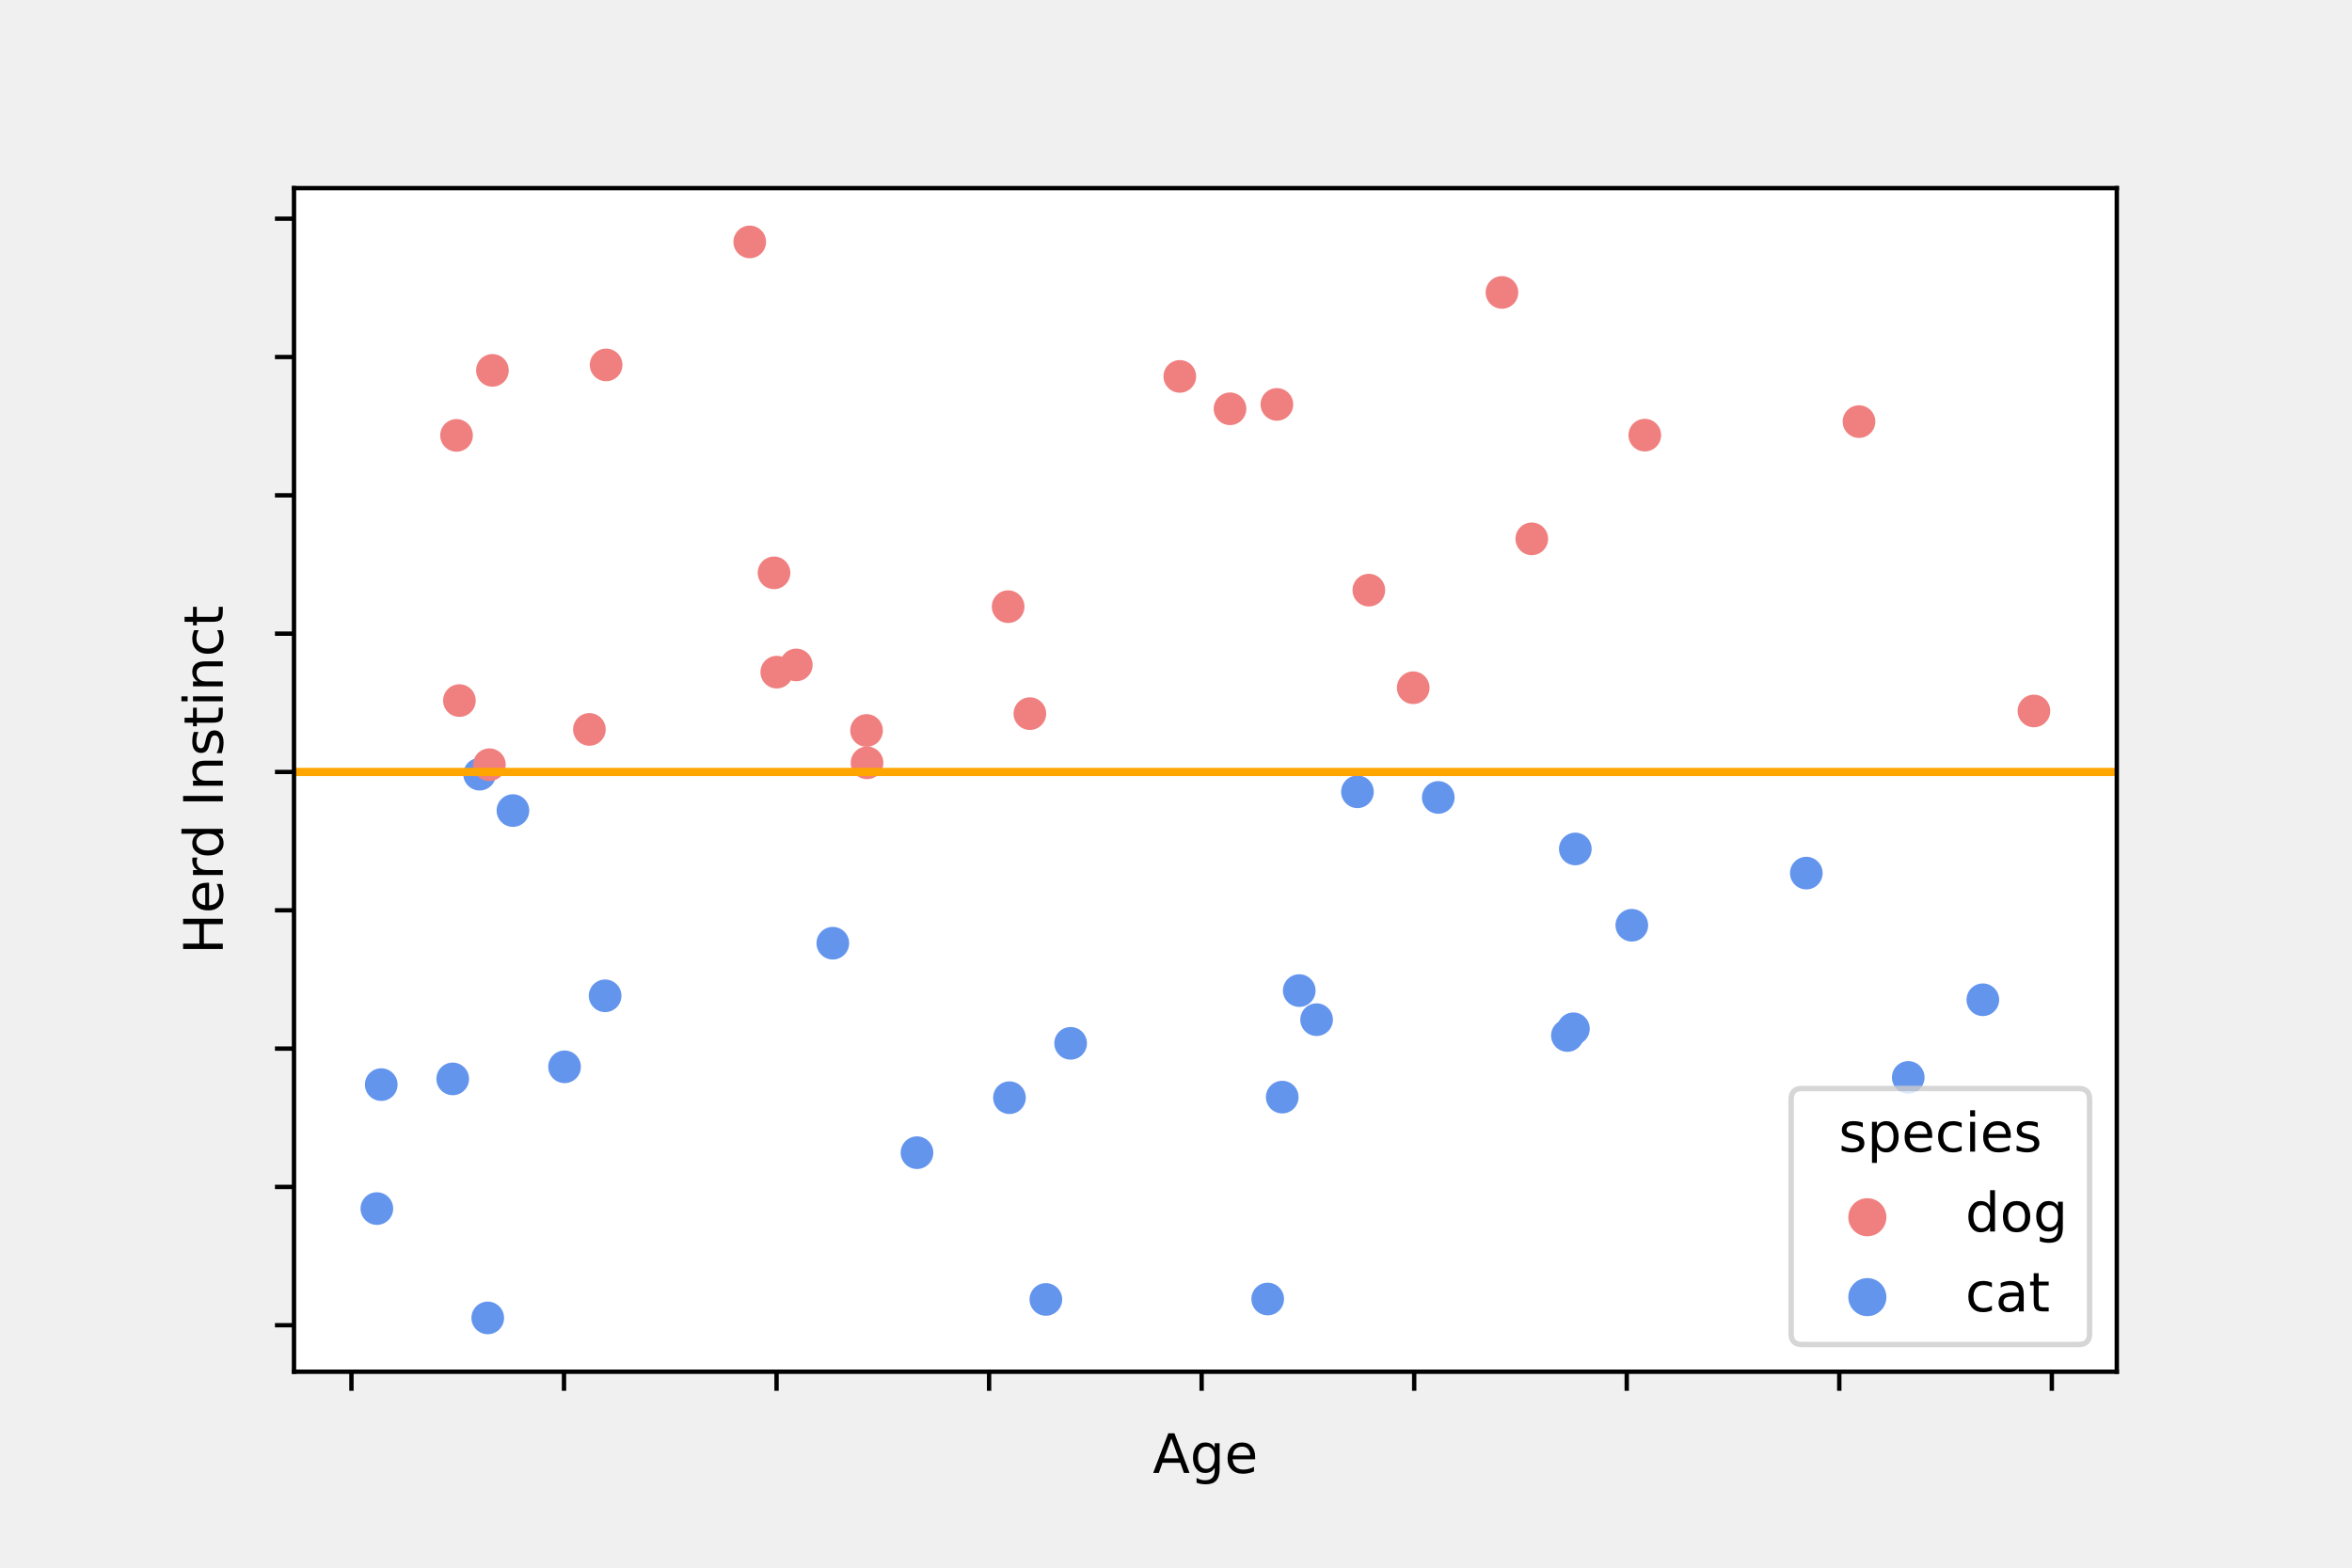
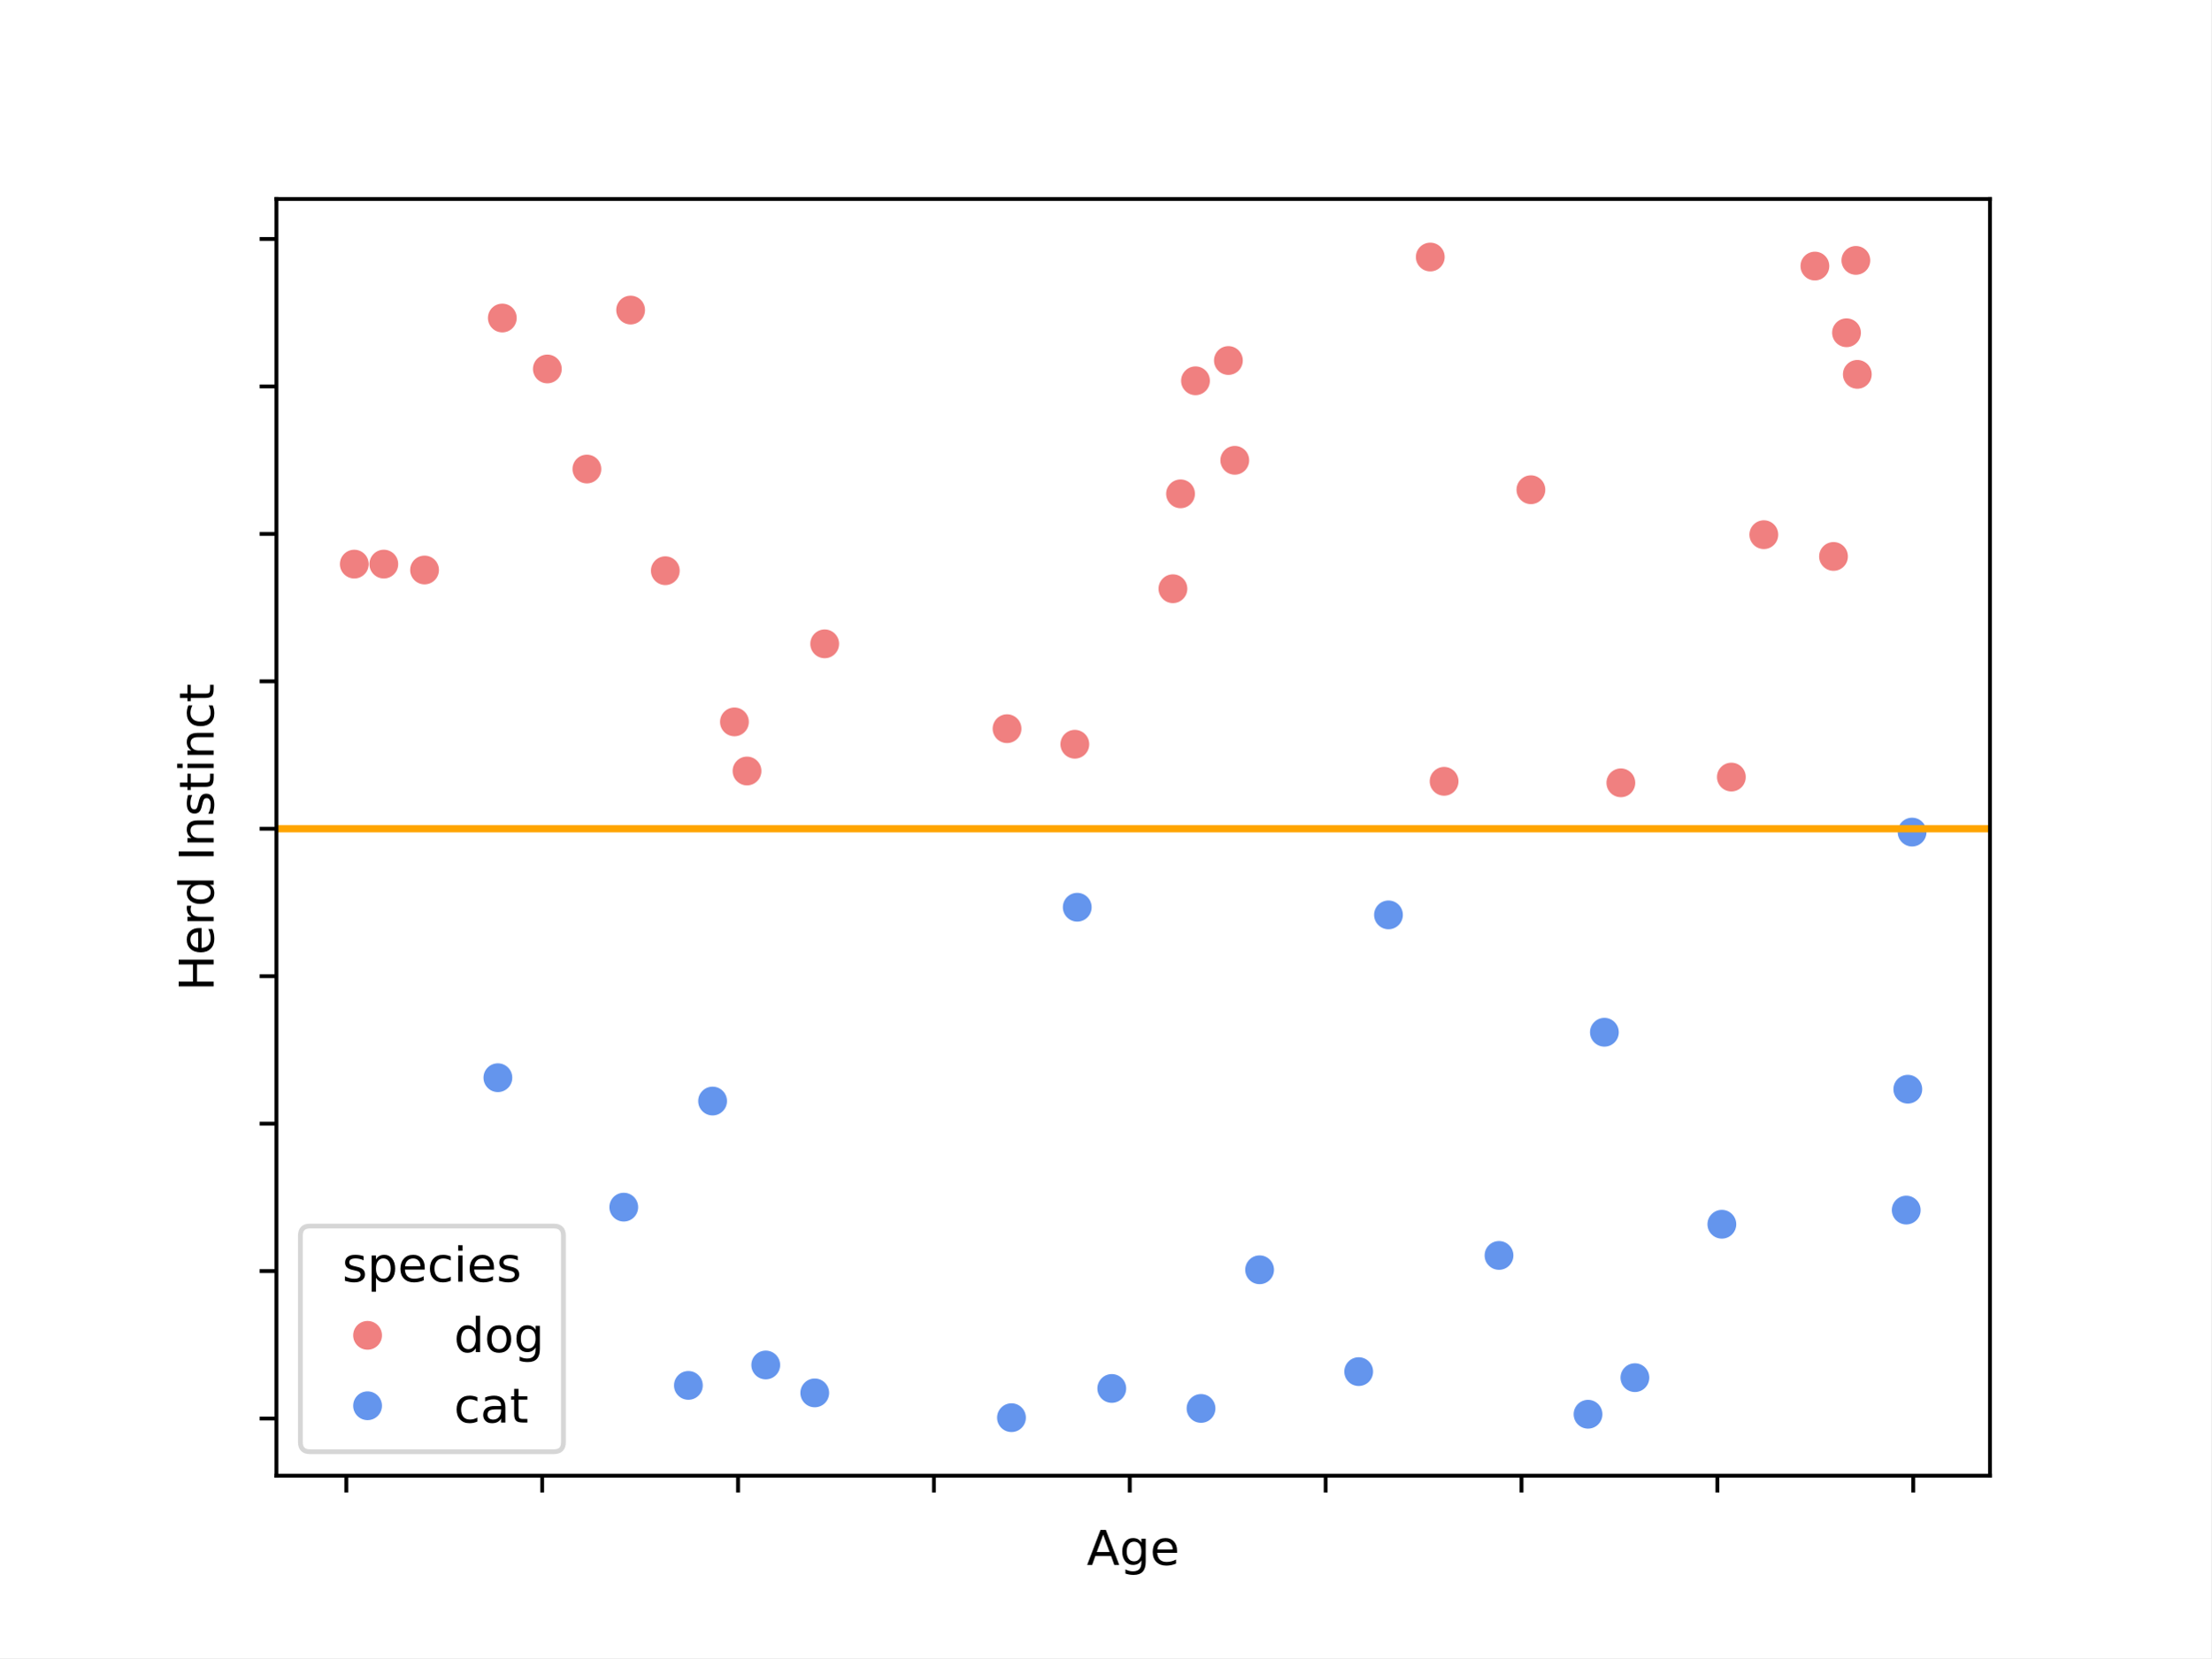
- <svg xmlns="http://www.w3.org/2000/svg" xmlns:xlink="http://www.w3.org/1999/xlink" width="432pt" height="288pt" viewBox="0 0 432 288" version="1.1">
+ <svg xmlns="http://www.w3.org/2000/svg" xmlns:xlink="http://www.w3.org/1999/xlink" width="460.8pt" height="345.6pt" viewBox="0 0 460.8 345.6" version="1.1">
  <defs>
    <style type="text/css">*{stroke-linejoin: round; stroke-linecap: butt}</style>
  </defs>
  <g id="figure_1">
    <g id="patch_1">
-       <path d="M 0 288  L 432 288  L 432 0  L 0 0  L 0 288  z " style="fill: none" />
+       <path d="M 0 345.6  L 460.8 345.6  L 460.8 0  L 0 0  z " style="fill: #ffffff" />
    </g>
    <g id="axes_1">
      <g id="patch_2">
-         <path d="M 54 252  L 388.8 252  L 388.8 34.56  L 54 34.56  z " style="fill: #ffffff" />
+         <path d="M 57.6 307.584  L 414.72 307.584  L 414.72 41.472  L 57.6 41.472  z " style="fill: #ffffff" />
      </g>
      <g id="PathCollection_1">
        <defs>
-           <path id="C0_0_e49587d44b" d="M 0 3  C 0.796 3 1.559 2.684 2.121 2.121  C 2.684 1.559 3 0.796 3 -0  C 3 -0.796 2.684 -1.559 2.121 -2.121  C 1.559 -2.684 0.796 -3 0 -3  C -0.796 -3 -1.559 -2.684 -2.121 -2.121  C -2.684 -1.559 -3 -0.796 -3 0  C -3 0.796 -2.684 1.559 -2.121 2.121  C -1.559 2.684 -0.796 3 0 3  z " />
+           <path id="C0_0_1c0f009ba4" d="M 0 3  C 0.796 3 1.559 2.684 2.121 2.121  C 2.684 1.559 3 0.796 3 -0  C 3 -0.796 2.684 -1.559 2.121 -2.121  C 1.559 -2.684 0.796 -3 0 -3  C -0.796 -3 -1.559 -2.684 -2.121 -2.121  C -2.684 -1.559 -3 -0.796 -3 0  C -3 0.796 -2.684 1.559 -2.121 2.121  C -1.559 2.684 -0.796 3 0 3  z " />
        </defs>
-         <g clip-path="url(#p4511ee64e7)">
-           <use xlink:href="#C0_0_e49587d44b" x="84.381" y="128.704" style="fill: #f08080" />
-         </g>
-         <g clip-path="url(#p4511ee64e7)">
-           <use xlink:href="#C0_0_e49587d44b" x="251.419" y="108.417" style="fill: #f08080" />
-         </g>
-         <g clip-path="url(#p4511ee64e7)">
-           <use xlink:href="#C0_0_e49587d44b" x="275.868" y="53.723" style="fill: #f08080" />
-         </g>
-         <g clip-path="url(#p4511ee64e7)">
-           <use xlink:href="#C0_0_e49587d44b" x="302.104" y="79.94" style="fill: #f08080" />
-         </g>
-         <g clip-path="url(#p4511ee64e7)">
-           <use xlink:href="#C0_0_e49587d44b" x="168.427" y="211.762" style="fill: #6495ed" />
-         </g>
-         <g clip-path="url(#p4511ee64e7)">
-           <use xlink:href="#C0_0_e49587d44b" x="152.967" y="173.277" style="fill: #6495ed" />
-         </g>
-         <g clip-path="url(#p4511ee64e7)">
-           <use xlink:href="#C0_0_e49587d44b" x="288.997" y="188.997" style="fill: #6495ed" />
-         </g>
-         <g clip-path="url(#p4511ee64e7)">
-           <use xlink:href="#C0_0_e49587d44b" x="94.212" y="148.91" style="fill: #6495ed" />
-         </g>
-         <g clip-path="url(#p4511ee64e7)">
-           <use xlink:href="#C0_0_e49587d44b" x="350.494" y="197.933" style="fill: #6495ed" />
-         </g>
-         <g clip-path="url(#p4511ee64e7)">
-           <use xlink:href="#C0_0_e49587d44b" x="373.582" y="130.611" style="fill: #f08080" />
-         </g>
-         <g clip-path="url(#p4511ee64e7)">
-           <use xlink:href="#C0_0_e49587d44b" x="238.639" y="181.979" style="fill: #6495ed" />
-         </g>
-         <g clip-path="url(#p4511ee64e7)">
-           <use xlink:href="#C0_0_e49587d44b" x="225.922" y="75.1" style="fill: #f08080" />
-         </g>
-         <g clip-path="url(#p4511ee64e7)">
-           <use xlink:href="#C0_0_e49587d44b" x="185.169" y="111.451" style="fill: #f08080" />
-         </g>
-         <g clip-path="url(#p4511ee64e7)">
-           <use xlink:href="#C0_0_e49587d44b" x="88.093" y="142.227" style="fill: #6495ed" />
-         </g>
-         <g clip-path="url(#p4511ee64e7)">
-           <use xlink:href="#C0_0_e49587d44b" x="232.842" y="238.642" style="fill: #6495ed" />
-         </g>
-         <g clip-path="url(#p4511ee64e7)">
-           <use xlink:href="#C0_0_e49587d44b" x="159.253" y="140.141" style="fill: #f08080" />
-         </g>
-         <g clip-path="url(#p4511ee64e7)">
-           <use xlink:href="#C0_0_e49587d44b" x="90.448" y="68.04" style="fill: #f08080" />
-         </g>
-         <g clip-path="url(#p4511ee64e7)">
-           <use xlink:href="#C0_0_e49587d44b" x="241.824" y="187.324" style="fill: #6495ed" />
-         </g>
-         <g clip-path="url(#p4511ee64e7)">
-           <use xlink:href="#C0_0_e49587d44b" x="89.89" y="140.486" style="fill: #f08080" />
-         </g>
-         <g clip-path="url(#p4511ee64e7)">
-           <use xlink:href="#C0_0_e49587d44b" x="341.45" y="77.454" style="fill: #f08080" />
-         </g>
-         <g clip-path="url(#p4511ee64e7)">
-           <use xlink:href="#C0_0_e49587d44b" x="142.671" y="123.48" style="fill: #f08080" />
-         </g>
-         <g clip-path="url(#p4511ee64e7)">
-           <use xlink:href="#C0_0_e49587d44b" x="137.707" y="44.444" style="fill: #f08080" />
-         </g>
-         <g clip-path="url(#p4511ee64e7)">
-           <use xlink:href="#C0_0_e49587d44b" x="235.512" y="201.552" style="fill: #6495ed" />
-         </g>
-         <g clip-path="url(#p4511ee64e7)">
-           <use xlink:href="#C0_0_e49587d44b" x="69.218" y="222.029" style="fill: #6495ed" />
-         </g>
-         <g clip-path="url(#p4511ee64e7)">
-           <use xlink:href="#C0_0_e49587d44b" x="196.646" y="191.672" style="fill: #6495ed" />
-         </g>
-         <g clip-path="url(#p4511ee64e7)">
-           <use xlink:href="#C0_0_e49587d44b" x="281.348" y="98.989" style="fill: #f08080" />
-         </g>
-         <g clip-path="url(#p4511ee64e7)">
-           <use xlink:href="#C0_0_e49587d44b" x="83.853" y="79.986" style="fill: #f08080" />
-         </g>
-         <g clip-path="url(#p4511ee64e7)">
-           <use xlink:href="#C0_0_e49587d44b" x="111.145" y="182.94" style="fill: #6495ed" />
-         </g>
-         <g clip-path="url(#p4511ee64e7)">
-           <use xlink:href="#C0_0_e49587d44b" x="299.72" y="169.978" style="fill: #6495ed" />
-         </g>
-         <g clip-path="url(#p4511ee64e7)">
-           <use xlink:href="#C0_0_e49587d44b" x="189.16" y="131.103" style="fill: #f08080" />
-         </g>
-         <g clip-path="url(#p4511ee64e7)">
-           <use xlink:href="#C0_0_e49587d44b" x="259.572" y="126.345" style="fill: #f08080" />
-         </g>
-         <g clip-path="url(#p4511ee64e7)">
-           <use xlink:href="#C0_0_e49587d44b" x="103.696" y="195.985" style="fill: #6495ed" />
-         </g>
-         <g clip-path="url(#p4511ee64e7)">
-           <use xlink:href="#C0_0_e49587d44b" x="159.165" y="134.196" style="fill: #f08080" />
-         </g>
-         <g clip-path="url(#p4511ee64e7)">
-           <use xlink:href="#C0_0_e49587d44b" x="287.89" y="190.233" style="fill: #6495ed" />
-         </g>
-         <g clip-path="url(#p4511ee64e7)">
-           <use xlink:href="#C0_0_e49587d44b" x="146.259" y="122.156" style="fill: #f08080" />
-         </g>
-         <g clip-path="url(#p4511ee64e7)">
-           <use xlink:href="#C0_0_e49587d44b" x="289.344" y="155.963" style="fill: #6495ed" />
-         </g>
-         <g clip-path="url(#p4511ee64e7)">
-           <use xlink:href="#C0_0_e49587d44b" x="83.155" y="198.204" style="fill: #6495ed" />
-         </g>
-         <g clip-path="url(#p4511ee64e7)">
-           <use xlink:href="#C0_0_e49587d44b" x="234.532" y="74.294" style="fill: #f08080" />
-         </g>
-         <g clip-path="url(#p4511ee64e7)">
-           <use xlink:href="#C0_0_e49587d44b" x="192.097" y="238.719" style="fill: #6495ed" />
-         </g>
-         <g clip-path="url(#p4511ee64e7)">
-           <use xlink:href="#C0_0_e49587d44b" x="108.259" y="134.002" style="fill: #f08080" />
-         </g>
-         <g clip-path="url(#p4511ee64e7)">
-           <use xlink:href="#C0_0_e49587d44b" x="216.7" y="69.15" style="fill: #f08080" />
-         </g>
-         <g clip-path="url(#p4511ee64e7)">
-           <use xlink:href="#C0_0_e49587d44b" x="249.329" y="145.459" style="fill: #6495ed" />
-         </g>
-         <g clip-path="url(#p4511ee64e7)">
-           <use xlink:href="#C0_0_e49587d44b" x="70.024" y="199.253" style="fill: #6495ed" />
-         </g>
-         <g clip-path="url(#p4511ee64e7)">
-           <use xlink:href="#C0_0_e49587d44b" x="264.172" y="146.5" style="fill: #6495ed" />
-         </g>
-         <g clip-path="url(#p4511ee64e7)">
-           <use xlink:href="#C0_0_e49587d44b" x="111.331" y="67.038" style="fill: #f08080" />
-         </g>
-         <g clip-path="url(#p4511ee64e7)">
-           <use xlink:href="#C0_0_e49587d44b" x="331.773" y="160.4" style="fill: #6495ed" />
-         </g>
-         <g clip-path="url(#p4511ee64e7)">
-           <use xlink:href="#C0_0_e49587d44b" x="89.586" y="242.116" style="fill: #6495ed" />
-         </g>
-         <g clip-path="url(#p4511ee64e7)">
-           <use xlink:href="#C0_0_e49587d44b" x="364.195" y="183.667" style="fill: #6495ed" />
-         </g>
-         <g clip-path="url(#p4511ee64e7)">
-           <use xlink:href="#C0_0_e49587d44b" x="142.168" y="105.237" style="fill: #f08080" />
-         </g>
-         <g clip-path="url(#p4511ee64e7)">
-           <use xlink:href="#C0_0_e49587d44b" x="185.412" y="201.658" style="fill: #6495ed" />
-         </g>
-       </g>
-       <g id="PathCollection_2" />
-       <g id="PathCollection_3" />
+         <g clip-path="url(#pd23530548e)">
+           <use xlink:href="#C0_0_1c0f009ba4" x="209.87" y="151.881" style="fill: #f08080" />
+         </g>
+         <g clip-path="url(#pd23530548e)">
+           <use xlink:href="#C0_0_1c0f009ba4" x="360.824" y="161.963" style="fill: #f08080" />
+         </g>
+         <g clip-path="url(#pd23530548e)">
+           <use xlink:href="#C0_0_1c0f009ba4" x="122.306" y="97.761" style="fill: #f08080" />
+         </g>
+         <g clip-path="url(#pd23530548e)">
+           <use xlink:href="#C0_0_1c0f009ba4" x="312.397" y="261.673" style="fill: #6495ed" />
+         </g>
+         <g clip-path="url(#pd23530548e)">
+           <use xlink:href="#C0_0_1c0f009ba4" x="386.772" y="54.272" style="fill: #f08080" />
+         </g>
+         <g clip-path="url(#pd23530548e)">
+           <use xlink:href="#C0_0_1c0f009ba4" x="249.146" y="79.365" style="fill: #f08080" />
+         </g>
+         <g clip-path="url(#pd23530548e)">
+           <use xlink:href="#C0_0_1c0f009ba4" x="398.487" y="173.432" style="fill: #6495ed" />
+         </g>
+         <g clip-path="url(#pd23530548e)">
+           <use xlink:href="#C0_0_1c0f009ba4" x="378.231" y="55.452" style="fill: #f08080" />
+         </g>
+         <g clip-path="url(#pd23530548e)">
+           <use xlink:href="#C0_0_1c0f009ba4" x="250.295" y="293.566" style="fill: #6495ed" />
+         </g>
+         <g clip-path="url(#pd23530548e)">
+           <use xlink:href="#C0_0_1c0f009ba4" x="224.5" y="189.096" style="fill: #6495ed" />
+         </g>
+         <g clip-path="url(#pd23530548e)">
+           <use xlink:href="#C0_0_1c0f009ba4" x="155.677" y="160.697" style="fill: #f08080" />
+         </g>
+         <g clip-path="url(#pd23530548e)">
+           <use xlink:href="#C0_0_1c0f009ba4" x="114.066" y="76.902" style="fill: #f08080" />
+         </g>
+         <g clip-path="url(#pd23530548e)">
+           <use xlink:href="#C0_0_1c0f009ba4" x="319.045" y="102.073" style="fill: #f08080" />
+         </g>
+         <g clip-path="url(#pd23530548e)">
+           <use xlink:href="#C0_0_1c0f009ba4" x="367.588" y="111.44" style="fill: #f08080" />
+         </g>
+         <g clip-path="url(#pd23530548e)">
+           <use xlink:href="#C0_0_1c0f009ba4" x="129.992" y="251.608" style="fill: #6495ed" />
+         </g>
+         <g clip-path="url(#pd23530548e)">
+           <use xlink:href="#C0_0_1c0f009ba4" x="382.111" y="115.978" style="fill: #f08080" />
+         </g>
+         <g clip-path="url(#pd23530548e)">
+           <use xlink:href="#C0_0_1c0f009ba4" x="246.029" y="102.927" style="fill: #f08080" />
+         </g>
+         <g clip-path="url(#pd23530548e)">
+           <use xlink:href="#C0_0_1c0f009ba4" x="131.421" y="64.622" style="fill: #f08080" />
+         </g>
+         <g clip-path="url(#pd23530548e)">
+           <use xlink:href="#C0_0_1c0f009ba4" x="384.82" y="69.354" style="fill: #f08080" />
+         </g>
+         <g clip-path="url(#pd23530548e)">
+           <use xlink:href="#C0_0_1c0f009ba4" x="169.795" y="290.324" style="fill: #6495ed" />
+         </g>
+         <g clip-path="url(#pd23530548e)">
+           <use xlink:href="#C0_0_1c0f009ba4" x="153.059" y="150.463" style="fill: #f08080" />
+         </g>
+         <g clip-path="url(#pd23530548e)">
+           <use xlink:href="#C0_0_1c0f009ba4" x="256.002" y="75.139" style="fill: #f08080" />
+         </g>
+         <g clip-path="url(#pd23530548e)">
+           <use xlink:href="#C0_0_1c0f009ba4" x="387.073" y="78.023" style="fill: #f08080" />
+         </g>
+         <g clip-path="url(#pd23530548e)">
+           <use xlink:href="#C0_0_1c0f009ba4" x="104.68" y="66.28" style="fill: #f08080" />
+         </g>
+         <g clip-path="url(#pd23530548e)">
+           <use xlink:href="#C0_0_1c0f009ba4" x="210.795" y="295.488" style="fill: #6495ed" />
+         </g>
+         <g clip-path="url(#pd23530548e)">
+           <use xlink:href="#C0_0_1c0f009ba4" x="340.721" y="287.147" style="fill: #6495ed" />
+         </g>
+         <g clip-path="url(#pd23530548e)">
+           <use xlink:href="#C0_0_1c0f009ba4" x="79.985" y="117.574" style="fill: #f08080" />
+         </g>
+         <g clip-path="url(#pd23530548e)">
+           <use xlink:href="#C0_0_1c0f009ba4" x="257.333" y="95.94" style="fill: #f08080" />
+         </g>
+         <g clip-path="url(#pd23530548e)">
+           <use xlink:href="#C0_0_1c0f009ba4" x="337.791" y="163.163" style="fill: #f08080" />
+         </g>
+         <g clip-path="url(#pd23530548e)">
+           <use xlink:href="#C0_0_1c0f009ba4" x="262.505" y="264.664" style="fill: #6495ed" />
+         </g>
+         <g clip-path="url(#pd23530548e)">
+           <use xlink:href="#C0_0_1c0f009ba4" x="231.698" y="289.399" style="fill: #6495ed" />
+         </g>
+         <g clip-path="url(#pd23530548e)">
+           <use xlink:href="#C0_0_1c0f009ba4" x="88.475" y="118.803" style="fill: #f08080" />
+         </g>
+         <g clip-path="url(#pd23530548e)">
+           <use xlink:href="#C0_0_1c0f009ba4" x="171.866" y="134.195" style="fill: #f08080" />
+         </g>
+         <g clip-path="url(#pd23530548e)">
+           <use xlink:href="#C0_0_1c0f009ba4" x="289.365" y="190.689" style="fill: #6495ed" />
+         </g>
+         <g clip-path="url(#pd23530548e)">
+           <use xlink:href="#C0_0_1c0f009ba4" x="143.461" y="288.763" style="fill: #6495ed" />
+         </g>
+         <g clip-path="url(#pd23530548e)">
+           <use xlink:href="#C0_0_1c0f009ba4" x="159.581" y="284.504" style="fill: #6495ed" />
+         </g>
+         <g clip-path="url(#pd23530548e)">
+           <use xlink:href="#C0_0_1c0f009ba4" x="397.595" y="227.026" style="fill: #6495ed" />
+         </g>
+         <g clip-path="url(#pd23530548e)">
+           <use xlink:href="#C0_0_1c0f009ba4" x="334.362" y="215.153" style="fill: #6495ed" />
+         </g>
+         <g clip-path="url(#pd23530548e)">
+           <use xlink:href="#C0_0_1c0f009ba4" x="244.442" y="122.707" style="fill: #f08080" />
+         </g>
+         <g clip-path="url(#pd23530548e)">
+           <use xlink:href="#C0_0_1c0f009ba4" x="330.952" y="294.775" style="fill: #6495ed" />
+         </g>
+         <g clip-path="url(#pd23530548e)">
+           <use xlink:href="#C0_0_1c0f009ba4" x="283.155" y="285.89" style="fill: #6495ed" />
+         </g>
+         <g clip-path="url(#pd23530548e)">
+           <use xlink:href="#C0_0_1c0f009ba4" x="224" y="155.123" style="fill: #f08080" />
+         </g>
+         <g clip-path="url(#pd23530548e)">
+           <use xlink:href="#C0_0_1c0f009ba4" x="300.956" y="162.852" style="fill: #f08080" />
+         </g>
+         <g clip-path="url(#pd23530548e)">
+           <use xlink:href="#C0_0_1c0f009ba4" x="148.505" y="229.493" style="fill: #6495ed" />
+         </g>
+         <g clip-path="url(#pd23530548e)">
+           <use xlink:href="#C0_0_1c0f009ba4" x="358.84" y="255.173" style="fill: #6495ed" />
+         </g>
+         <g clip-path="url(#pd23530548e)">
+           <use xlink:href="#C0_0_1c0f009ba4" x="103.757" y="224.628" style="fill: #6495ed" />
+         </g>
+         <g clip-path="url(#pd23530548e)">
+           <use xlink:href="#C0_0_1c0f009ba4" x="298.075" y="53.568" style="fill: #f08080" />
+         </g>
+         <g clip-path="url(#pd23530548e)">
+           <use xlink:href="#C0_0_1c0f009ba4" x="73.833" y="117.577" style="fill: #f08080" />
+         </g>
+         <g clip-path="url(#pd23530548e)">
+           <use xlink:href="#C0_0_1c0f009ba4" x="138.652" y="118.951" style="fill: #f08080" />
+         </g>
+         <g clip-path="url(#pd23530548e)">
+           <use xlink:href="#C0_0_1c0f009ba4" x="397.266" y="252.221" style="fill: #6495ed" />
+         </g>
+       </g>
      <g id="matplotlib.axis_1">
        <g id="xtick_1">
          <g id="line2d_1">
            <defs>
-               <path id="m43f2e03566" d="M 0 0  L 0 3.5  " style="stroke: #000000; stroke-width: 0.8" />
-             </defs>
-             <g>
-               <use xlink:href="#m43f2e03566" x="64.553" y="252" style="stroke: #000000; stroke-width: 0.8" />
+               <path id="mebb1ef7364" d="M 0 0  L 0 3.5  " style="stroke: #000000; stroke-width: 0.8" />
+             </defs>
+             <g>
+               <use xlink:href="#mebb1ef7364" x="72.168" y="307.584" style="stroke: #000000; stroke-width: 0.8" />
            </g>
          </g>
        </g>
        <g id="xtick_2">
          <g id="line2d_2">
            <g>
-               <use xlink:href="#m43f2e03566" x="103.592" y="252" style="stroke: #000000; stroke-width: 0.8" />
+               <use xlink:href="#mebb1ef7364" x="112.988" y="307.584" style="stroke: #000000; stroke-width: 0.8" />
            </g>
          </g>
        </g>
        <g id="xtick_3">
          <g id="line2d_3">
            <g>
-               <use xlink:href="#m43f2e03566" x="142.631" y="252" style="stroke: #000000; stroke-width: 0.8" />
+               <use xlink:href="#mebb1ef7364" x="153.809" y="307.584" style="stroke: #000000; stroke-width: 0.8" />
            </g>
          </g>
        </g>
        <g id="xtick_4">
          <g id="line2d_4">
            <g>
-               <use xlink:href="#m43f2e03566" x="181.671" y="252" style="stroke: #000000; stroke-width: 0.8" />
+               <use xlink:href="#mebb1ef7364" x="194.629" y="307.584" style="stroke: #000000; stroke-width: 0.8" />
            </g>
          </g>
        </g>
        <g id="xtick_5">
          <g id="line2d_5">
            <g>
-               <use xlink:href="#m43f2e03566" x="220.71" y="252" style="stroke: #000000; stroke-width: 0.8" />
+               <use xlink:href="#mebb1ef7364" x="235.45" y="307.584" style="stroke: #000000; stroke-width: 0.8" />
            </g>
          </g>
        </g>
        <g id="xtick_6">
          <g id="line2d_6">
            <g>
-               <use xlink:href="#m43f2e03566" x="259.75" y="252" style="stroke: #000000; stroke-width: 0.8" />
+               <use xlink:href="#mebb1ef7364" x="276.27" y="307.584" style="stroke: #000000; stroke-width: 0.8" />
            </g>
          </g>
        </g>
        <g id="xtick_7">
          <g id="line2d_7">
            <g>
-               <use xlink:href="#m43f2e03566" x="298.789" y="252" style="stroke: #000000; stroke-width: 0.8" />
+               <use xlink:href="#mebb1ef7364" x="317.091" y="307.584" style="stroke: #000000; stroke-width: 0.8" />
            </g>
          </g>
        </g>
        <g id="xtick_8">
          <g id="line2d_8">
            <g>
-               <use xlink:href="#m43f2e03566" x="337.828" y="252" style="stroke: #000000; stroke-width: 0.8" />
+               <use xlink:href="#mebb1ef7364" x="357.911" y="307.584" style="stroke: #000000; stroke-width: 0.8" />
            </g>
          </g>
        </g>
        <g id="xtick_9">
          <g id="line2d_9">
            <g>
-               <use xlink:href="#m43f2e03566" x="376.868" y="252" style="stroke: #000000; stroke-width: 0.8" />
+               <use xlink:href="#mebb1ef7364" x="398.732" y="307.584" style="stroke: #000000; stroke-width: 0.8" />
            </g>
          </g>
        </g>
        <g id="text_1">
-           <g transform="translate(211.7289 270.5984)scale(0.1 -0.1)">
+           <g transform="translate(226.4889 326.1824) scale(0.1 -0.1)">
            <defs>
              <path id="DejaVuSans-41" d="M 2188 4044  L 1331 1722  L 3047 1722  L 2188 4044  z M 1831 4666  L 2547 4666  L 4325 0  L 3669 0  L 3244 1197  L 1141 1197  L 716 0  L 50 0  L 1831 4666  z " transform="scale(0.015625)" />
              <path id="DejaVuSans-67" d="M 2906 1791  Q 2906 2416 2648 2759  Q 2391 3103 1925 3103  Q 1463 3103 1205 2759  Q 947 2416 947 1791  Q 947 1169 1205 825  Q 1463 481 1925 481  Q 2391 481 2648 825  Q 2906 1169 2906 1791  z M 3481 434  Q 3481 -459 3084 -895  Q 2688 -1331 1869 -1331  Q 1566 -1331 1297 -1286  Q 1028 -1241 775 -1147  L 775 -588  Q 1028 -725 1275 -790  Q 1522 -856 1778 -856  Q 2344 -856 2625 -561  Q 2906 -266 2906 331  L 2906 616  Q 2728 306 2450 153  Q 2172 0 1784 0  Q 1141 0 747 490  Q 353 981 353 1791  Q 353 2603 747 3093  Q 1141 3584 1784 3584  Q 2172 3584 2450 3431  Q 2728 3278 2906 2969  L 2906 3500  L 3481 3500  L 3481 434  z " transform="scale(0.015625)" />
              <path id="DejaVuSans-65" d="M 3597 1894  L 3597 1613  L 953 1613  Q 991 1019 1311 708  Q 1631 397 2203 397  Q 2534 397 2845 478  Q 3156 559 3463 722  L 3463 178  Q 3153 47 2828 -22  Q 2503 -91 2169 -91  Q 1331 -91 842 396  Q 353 884 353 1716  Q 353 2575 817 3079  Q 1281 3584 2069 3584  Q 2775 3584 3186 3129  Q 3597 2675 3597 1894  z M 3022 2063  Q 3016 2534 2758 2815  Q 2500 3097 2075 3097  Q 1594 3097 1305 2825  Q 1016 2553 972 2059  L 3022 2063  z " transform="scale(0.015625)" />
            </defs>
            <use xlink:href="#DejaVuSans-41" />
            <use xlink:href="#DejaVuSans-67" x="68.408" />
            <use xlink:href="#DejaVuSans-65" x="131.885" />
          </g>
        </g>
      </g>
      <g id="matplotlib.axis_2">
        <g id="ytick_1">
          <g id="line2d_10">
            <defs>
-               <path id="m75c7acdccd" d="M 0 0  L -3.5 0  " style="stroke: #000000; stroke-width: 0.8" />
-             </defs>
-             <g>
-               <use xlink:href="#m75c7acdccd" x="54" y="243.458" style="stroke: #000000; stroke-width: 0.8" />
+               <path id="mb294e05409" d="M 0 0  L -3.5 0  " style="stroke: #000000; stroke-width: 0.8" />
+             </defs>
+             <g>
+               <use xlink:href="#mb294e05409" x="57.6" y="295.669" style="stroke: #000000; stroke-width: 0.8" />
            </g>
          </g>
        </g>
        <g id="ytick_2">
          <g id="line2d_11">
            <g>
-               <use xlink:href="#m75c7acdccd" x="54" y="218.048" style="stroke: #000000; stroke-width: 0.8" />
+               <use xlink:href="#mb294e05409" x="57.6" y="264.937" style="stroke: #000000; stroke-width: 0.8" />
            </g>
          </g>
        </g>
        <g id="ytick_3">
          <g id="line2d_12">
            <g>
-               <use xlink:href="#m75c7acdccd" x="54" y="192.637" style="stroke: #000000; stroke-width: 0.8" />
+               <use xlink:href="#mb294e05409" x="57.6" y="234.204" style="stroke: #000000; stroke-width: 0.8" />
            </g>
          </g>
        </g>
        <g id="ytick_4">
          <g id="line2d_13">
            <g>
-               <use xlink:href="#m75c7acdccd" x="54" y="167.227" style="stroke: #000000; stroke-width: 0.8" />
+               <use xlink:href="#mb294e05409" x="57.6" y="203.472" style="stroke: #000000; stroke-width: 0.8" />
            </g>
          </g>
        </g>
        <g id="ytick_5">
          <g id="line2d_14">
            <g>
-               <use xlink:href="#m75c7acdccd" x="54" y="141.817" style="stroke: #000000; stroke-width: 0.8" />
+               <use xlink:href="#mb294e05409" x="57.6" y="172.739" style="stroke: #000000; stroke-width: 0.8" />
            </g>
          </g>
        </g>
        <g id="ytick_6">
          <g id="line2d_15">
            <g>
-               <use xlink:href="#m75c7acdccd" x="54" y="116.407" style="stroke: #000000; stroke-width: 0.8" />
+               <use xlink:href="#mb294e05409" x="57.6" y="142.007" style="stroke: #000000; stroke-width: 0.8" />
            </g>
          </g>
        </g>
        <g id="ytick_7">
          <g id="line2d_16">
            <g>
-               <use xlink:href="#m75c7acdccd" x="54" y="90.997" style="stroke: #000000; stroke-width: 0.8" />
+               <use xlink:href="#mb294e05409" x="57.6" y="111.275" style="stroke: #000000; stroke-width: 0.8" />
            </g>
          </g>
        </g>
        <g id="ytick_8">
          <g id="line2d_17">
            <g>
-               <use xlink:href="#m75c7acdccd" x="54" y="65.587" style="stroke: #000000; stroke-width: 0.8" />
+               <use xlink:href="#mb294e05409" x="57.6" y="80.542" style="stroke: #000000; stroke-width: 0.8" />
            </g>
          </g>
        </g>
        <g id="ytick_9">
          <g id="line2d_18">
            <g>
-               <use xlink:href="#m75c7acdccd" x="54" y="40.177" style="stroke: #000000; stroke-width: 0.8" />
+               <use xlink:href="#mb294e05409" x="57.6" y="49.81" style="stroke: #000000; stroke-width: 0.8" />
            </g>
          </g>
        </g>
        <g id="text_2">
-           <g transform="translate(40.92031 175.3237)rotate(-90)scale(0.1 -0.1)">
+           <g transform="translate(44.52031 206.5718) rotate(-90) scale(0.1 -0.1)">
            <defs>
              <path id="DejaVuSans-48" d="M 628 4666  L 1259 4666  L 1259 2753  L 3553 2753  L 3553 4666  L 4184 4666  L 4184 0  L 3553 0  L 3553 2222  L 1259 2222  L 1259 0  L 628 0  L 628 4666  z " transform="scale(0.015625)" />
              <path id="DejaVuSans-72" d="M 2631 2963  Q 2534 3019 2420 3045  Q 2306 3072 2169 3072  Q 1681 3072 1420 2755  Q 1159 2438 1159 1844  L 1159 0  L 581 0  L 581 3500  L 1159 3500  L 1159 2956  Q 1341 3275 1631 3429  Q 1922 3584 2338 3584  Q 2397 3584 2469 3576  Q 2541 3569 2628 3553  L 2631 2963  z " transform="scale(0.015625)" />
              <path id="DejaVuSans-64" d="M 2906 2969  L 2906 4863  L 3481 4863  L 3481 0  L 2906 0  L 2906 525  Q 2725 213 2448 61  Q 2172 -91 1784 -91  Q 1150 -91 751 415  Q 353 922 353 1747  Q 353 2572 751 3078  Q 1150 3584 1784 3584  Q 2172 3584 2448 3432  Q 2725 3281 2906 2969  z M 947 1747  Q 947 1113 1208 752  Q 1469 391 1925 391  Q 2381 391 2643 752  Q 2906 1113 2906 1747  Q 2906 2381 2643 2742  Q 2381 3103 1925 3103  Q 1469 3103 1208 2742  Q 947 2381 947 1747  z " transform="scale(0.015625)" />
              <path id="DejaVuSans-20" transform="scale(0.015625)" />
              <path id="DejaVuSans-49" d="M 628 4666  L 1259 4666  L 1259 0  L 628 0  L 628 4666  z " transform="scale(0.015625)" />
              <path id="DejaVuSans-6e" d="M 3513 2113  L 3513 0  L 2938 0  L 2938 2094  Q 2938 2591 2744 2837  Q 2550 3084 2163 3084  Q 1697 3084 1428 2787  Q 1159 2491 1159 1978  L 1159 0  L 581 0  L 581 3500  L 1159 3500  L 1159 2956  Q 1366 3272 1645 3428  Q 1925 3584 2291 3584  Q 2894 3584 3203 3211  Q 3513 2838 3513 2113  z " transform="scale(0.015625)" />
              <path id="DejaVuSans-73" d="M 2834 3397  L 2834 2853  Q 2591 2978 2328 3040  Q 2066 3103 1784 3103  Q 1356 3103 1142 2972  Q 928 2841 928 2578  Q 928 2378 1081 2264  Q 1234 2150 1697 2047  L 1894 2003  Q 2506 1872 2764 1633  Q 3022 1394 3022 966  Q 3022 478 2636 193  Q 2250 -91 1575 -91  Q 1294 -91 989 -36  Q 684 19 347 128  L 347 722  Q 666 556 975 473  Q 1284 391 1588 391  Q 1994 391 2212 530  Q 2431 669 2431 922  Q 2431 1156 2273 1281  Q 2116 1406 1581 1522  L 1381 1569  Q 847 1681 609 1914  Q 372 2147 372 2553  Q 372 3047 722 3315  Q 1072 3584 1716 3584  Q 2034 3584 2315 3537  Q 2597 3491 2834 3397  z " transform="scale(0.015625)" />
              <path id="DejaVuSans-74" d="M 1172 4494  L 1172 3500  L 2356 3500  L 2356 3053  L 1172 3053  L 1172 1153  Q 1172 725 1289 603  Q 1406 481 1766 481  L 2356 481  L 2356 0  L 1766 0  Q 1100 0 847 248  Q 594 497 594 1153  L 594 3053  L 172 3053  L 172 3500  L 594 3500  L 594 4494  L 1172 4494  z " transform="scale(0.015625)" />
              <path id="DejaVuSans-69" d="M 603 3500  L 1178 3500  L 1178 0  L 603 0  L 603 3500  z M 603 4863  L 1178 4863  L 1178 4134  L 603 4134  L 603 4863  z " transform="scale(0.015625)" />
              <path id="DejaVuSans-63" d="M 3122 3366  L 3122 2828  Q 2878 2963 2633 3030  Q 2388 3097 2138 3097  Q 1578 3097 1268 2742  Q 959 2388 959 1747  Q 959 1106 1268 751  Q 1578 397 2138 397  Q 2388 397 2633 464  Q 2878 531 3122 666  L 3122 134  Q 2881 22 2623 -34  Q 2366 -91 2075 -91  Q 1284 -91 818 406  Q 353 903 353 1747  Q 353 2603 823 3093  Q 1294 3584 2113 3584  Q 2378 3584 2631 3529  Q 2884 3475 3122 3366  z " transform="scale(0.015625)" />
            </defs>
            <use xlink:href="#DejaVuSans-48" />
            <use xlink:href="#DejaVuSans-65" x="75.195" />
            <use xlink:href="#DejaVuSans-72" x="136.719" />
            <use xlink:href="#DejaVuSans-64" x="176.082" />
            <use xlink:href="#DejaVuSans-20" x="239.559" />
            <use xlink:href="#DejaVuSans-49" x="271.346" />
            <use xlink:href="#DejaVuSans-6e" x="300.838" />
            <use xlink:href="#DejaVuSans-73" x="364.217" />
            <use xlink:href="#DejaVuSans-74" x="416.316" />
            <use xlink:href="#DejaVuSans-69" x="455.525" />
            <use xlink:href="#DejaVuSans-6e" x="483.309" />
            <use xlink:href="#DejaVuSans-63" x="546.688" />
            <use xlink:href="#DejaVuSans-74" x="601.668" />
          </g>
        </g>
      </g>
-       <g id="line2d_19">
-         <path d="M 54 141.817  L 388.8 141.817  " clip-path="url(#p4511ee64e7)" style="fill: none; stroke: #ffa500; stroke-width: 1.5; stroke-linecap: square" />
+       <g id="line2d_19" />
+       <g id="line2d_20" />
+       <g id="line2d_21">
+         <path d="M 57.6 172.739  L 414.72 172.739  " clip-path="url(#pd23530548e)" style="fill: none; stroke: #ffa500; stroke-width: 1.5; stroke-linecap: square" />
      </g>
      <g id="patch_3">
-         <path d="M 54 252  L 54 34.56  " style="fill: none; stroke: #000000; stroke-width: 0.8; stroke-linejoin: miter; stroke-linecap: square" />
+         <path d="M 57.6 307.584  L 57.6 41.472  " style="fill: none; stroke: #000000; stroke-width: 0.8; stroke-linejoin: miter; stroke-linecap: square" />
      </g>
      <g id="patch_4">
-         <path d="M 388.8 252  L 388.8 34.56  " style="fill: none; stroke: #000000; stroke-width: 0.8; stroke-linejoin: miter; stroke-linecap: square" />
+         <path d="M 414.72 307.584  L 414.72 41.472  " style="fill: none; stroke: #000000; stroke-width: 0.8; stroke-linejoin: miter; stroke-linecap: square" />
      </g>
      <g id="patch_5">
-         <path d="M 54 252  L 388.8 252  " style="fill: none; stroke: #000000; stroke-width: 0.8; stroke-linejoin: miter; stroke-linecap: square" />
+         <path d="M 57.6 307.584  L 414.72 307.584  " style="fill: none; stroke: #000000; stroke-width: 0.8; stroke-linejoin: miter; stroke-linecap: square" />
      </g>
      <g id="patch_6">
-         <path d="M 54 34.56  L 388.8 34.56  " style="fill: none; stroke: #000000; stroke-width: 0.8; stroke-linejoin: miter; stroke-linecap: square" />
+         <path d="M 57.6 41.472  L 414.72 41.472  " style="fill: none; stroke: #000000; stroke-width: 0.8; stroke-linejoin: miter; stroke-linecap: square" />
      </g>
      <g id="legend_1">
        <g id="patch_7">
-           <path d="M 330.984 247  L 381.8 247  Q 383.8 247 383.8 245  L 383.8 201.966  Q 383.8 199.966 381.8 199.966  L 330.984 199.966  Q 328.984 199.966 328.984 201.966  L 328.984 245  Q 328.984 247 330.984 247  z " style="fill: #ffffff; opacity: 0.8; stroke: #cccccc; stroke-linejoin: miter" />
+           <path d="M 64.6 302.584  L 115.416 302.584  Q 117.416 302.584 117.416 300.584  L 117.416 257.55  Q 117.416 255.55 115.416 255.55  L 64.6 255.55  Q 62.6 255.55 62.6 257.55  L 62.6 300.584  Q 62.6 302.584 64.6 302.584  z " style="fill: #ffffff; opacity: 0.8; stroke: #cccccc; stroke-linejoin: miter" />
        </g>
        <g id="text_3">
-           <g transform="translate(337.7172 211.5641)scale(0.1 -0.1)">
+           <g transform="translate(71.33281 267.1481) scale(0.1 -0.1)">
            <defs>
              <path id="DejaVuSans-70" d="M 1159 525  L 1159 -1331  L 581 -1331  L 581 3500  L 1159 3500  L 1159 2969  Q 1341 3281 1617 3432  Q 1894 3584 2278 3584  Q 2916 3584 3314 3078  Q 3713 2572 3713 1747  Q 3713 922 3314 415  Q 2916 -91 2278 -91  Q 1894 -91 1617 61  Q 1341 213 1159 525  z M 3116 1747  Q 3116 2381 2855 2742  Q 2594 3103 2138 3103  Q 1681 3103 1420 2742  Q 1159 2381 1159 1747  Q 1159 1113 1420 752  Q 1681 391 2138 391  Q 2594 391 2855 752  Q 3116 1113 3116 1747  z " transform="scale(0.015625)" />
            </defs>
            <use xlink:href="#DejaVuSans-73" />
            <use xlink:href="#DejaVuSans-70" x="52.1" />
            <use xlink:href="#DejaVuSans-65" x="115.576" />
            <use xlink:href="#DejaVuSans-63" x="177.1" />
            <use xlink:href="#DejaVuSans-69" x="232.08" />
            <use xlink:href="#DejaVuSans-65" x="259.863" />
            <use xlink:href="#DejaVuSans-73" x="321.387" />
          </g>
        </g>
-         <g id="PathCollection_4">
+         <g id="line2d_22">
          <defs>
-             <path id="m385f9e3aa3" d="M 0 3  C 0.796 3 1.559 2.684 2.121 2.121  C 2.684 1.559 3 0.796 3 0  C 3 -0.796 2.684 -1.559 2.121 -2.121  C 1.559 -2.684 0.796 -3 0 -3  C -0.796 -3 -1.559 -2.684 -2.121 -2.121  C -2.684 -1.559 -3 -0.796 -3 0  C -3 0.796 -2.684 1.559 -2.121 2.121  C -1.559 2.684 -0.796 3 0 3  z " style="stroke: #f08080" />
+             <path id="m58f6f549cf" d="M 0 3  C 0.796 3 1.559 2.684 2.121 2.121  C 2.684 1.559 3 0.796 3 0  C 3 -0.796 2.684 -1.559 2.121 -2.121  C 1.559 -2.684 0.796 -3 0 -3  C -0.796 -3 -1.559 -2.684 -2.121 -2.121  C -2.684 -1.559 -3 -0.796 -3 0  C -3 0.796 -2.684 1.559 -2.121 2.121  C -1.559 2.684 -0.796 3 0 3  z " />
          </defs>
          <g>
-             <use xlink:href="#m385f9e3aa3" x="342.984" y="223.617" style="fill: #f08080; stroke: #f08080" />
+             <use xlink:href="#m58f6f549cf" x="76.6" y="278.326" style="fill: #f08080" />
          </g>
        </g>
        <g id="text_4">
-           <g transform="translate(360.9844 226.2422)scale(0.1 -0.1)">
+           <g transform="translate(94.6 281.8262) scale(0.1 -0.1)">
            <defs>
              <path id="DejaVuSans-6f" d="M 1959 3097  Q 1497 3097 1228 2736  Q 959 2375 959 1747  Q 959 1119 1226 758  Q 1494 397 1959 397  Q 2419 397 2687 759  Q 2956 1122 2956 1747  Q 2956 2369 2687 2733  Q 2419 3097 1959 3097  z M 1959 3584  Q 2709 3584 3137 3096  Q 3566 2609 3566 1747  Q 3566 888 3137 398  Q 2709 -91 1959 -91  Q 1206 -91 779 398  Q 353 888 353 1747  Q 353 2609 779 3096  Q 1206 3584 1959 3584  z " transform="scale(0.015625)" />
            </defs>
            <use xlink:href="#DejaVuSans-64" />
            <use xlink:href="#DejaVuSans-6f" x="63.477" />
            <use xlink:href="#DejaVuSans-67" x="124.658" />
          </g>
        </g>
-         <g id="PathCollection_5">
+         <g id="line2d_23">
          <defs>
-             <path id="ma17b13d5fd" d="M 0 3  C 0.796 3 1.559 2.684 2.121 2.121  C 2.684 1.559 3 0.796 3 0  C 3 -0.796 2.684 -1.559 2.121 -2.121  C 1.559 -2.684 0.796 -3 0 -3  C -0.796 -3 -1.559 -2.684 -2.121 -2.121  C -2.684 -1.559 -3 -0.796 -3 0  C -3 0.796 -2.684 1.559 -2.121 2.121  C -1.559 2.684 -0.796 3 0 3  z " style="stroke: #6495ed" />
+             <path id="m1d8da6b32e" d="M 0 3  C 0.796 3 1.559 2.684 2.121 2.121  C 2.684 1.559 3 0.796 3 0  C 3 -0.796 2.684 -1.559 2.121 -2.121  C 1.559 -2.684 0.796 -3 0 -3  C -0.796 -3 -1.559 -2.684 -2.121 -2.121  C -2.684 -1.559 -3 -0.796 -3 0  C -3 0.796 -2.684 1.559 -2.121 2.121  C -1.559 2.684 -0.796 3 0 3  z " />
          </defs>
          <g>
-             <use xlink:href="#ma17b13d5fd" x="342.984" y="238.295" style="fill: #6495ed; stroke: #6495ed" />
+             <use xlink:href="#m1d8da6b32e" x="76.6" y="293.004" style="fill: #6495ed" />
          </g>
        </g>
        <g id="text_5">
-           <g transform="translate(360.9844 240.9203)scale(0.1 -0.1)">
+           <g transform="translate(94.6 296.5043) scale(0.1 -0.1)">
            <defs>
              <path id="DejaVuSans-61" d="M 2194 1759  Q 1497 1759 1228 1600  Q 959 1441 959 1056  Q 959 750 1161 570  Q 1363 391 1709 391  Q 2188 391 2477 730  Q 2766 1069 2766 1631  L 2766 1759  L 2194 1759  z M 3341 1997  L 3341 0  L 2766 0  L 2766 531  Q 2569 213 2275 61  Q 1981 -91 1556 -91  Q 1019 -91 701 211  Q 384 513 384 1019  Q 384 1609 779 1909  Q 1175 2209 1959 2209  L 2766 2209  L 2766 2266  Q 2766 2663 2505 2880  Q 2244 3097 1772 3097  Q 1472 3097 1187 3025  Q 903 2953 641 2809  L 641 3341  Q 956 3463 1253 3523  Q 1550 3584 1831 3584  Q 2591 3584 2966 3190  Q 3341 2797 3341 1997  z " transform="scale(0.015625)" />
            </defs>
            <use xlink:href="#DejaVuSans-63" />
            <use xlink:href="#DejaVuSans-61" x="54.98" />
            <use xlink:href="#DejaVuSans-74" x="116.26" />
          </g>
        </g>
      </g>
    </g>
  </g>
  <defs>
-     <clipPath id="p4511ee64e7">
-       <rect x="54" y="34.56" width="334.8" height="217.44" />
+     <clipPath id="pd23530548e">
+       <rect x="57.6" y="41.472" width="357.12" height="266.112" />
    </clipPath>
  </defs>
</svg>
